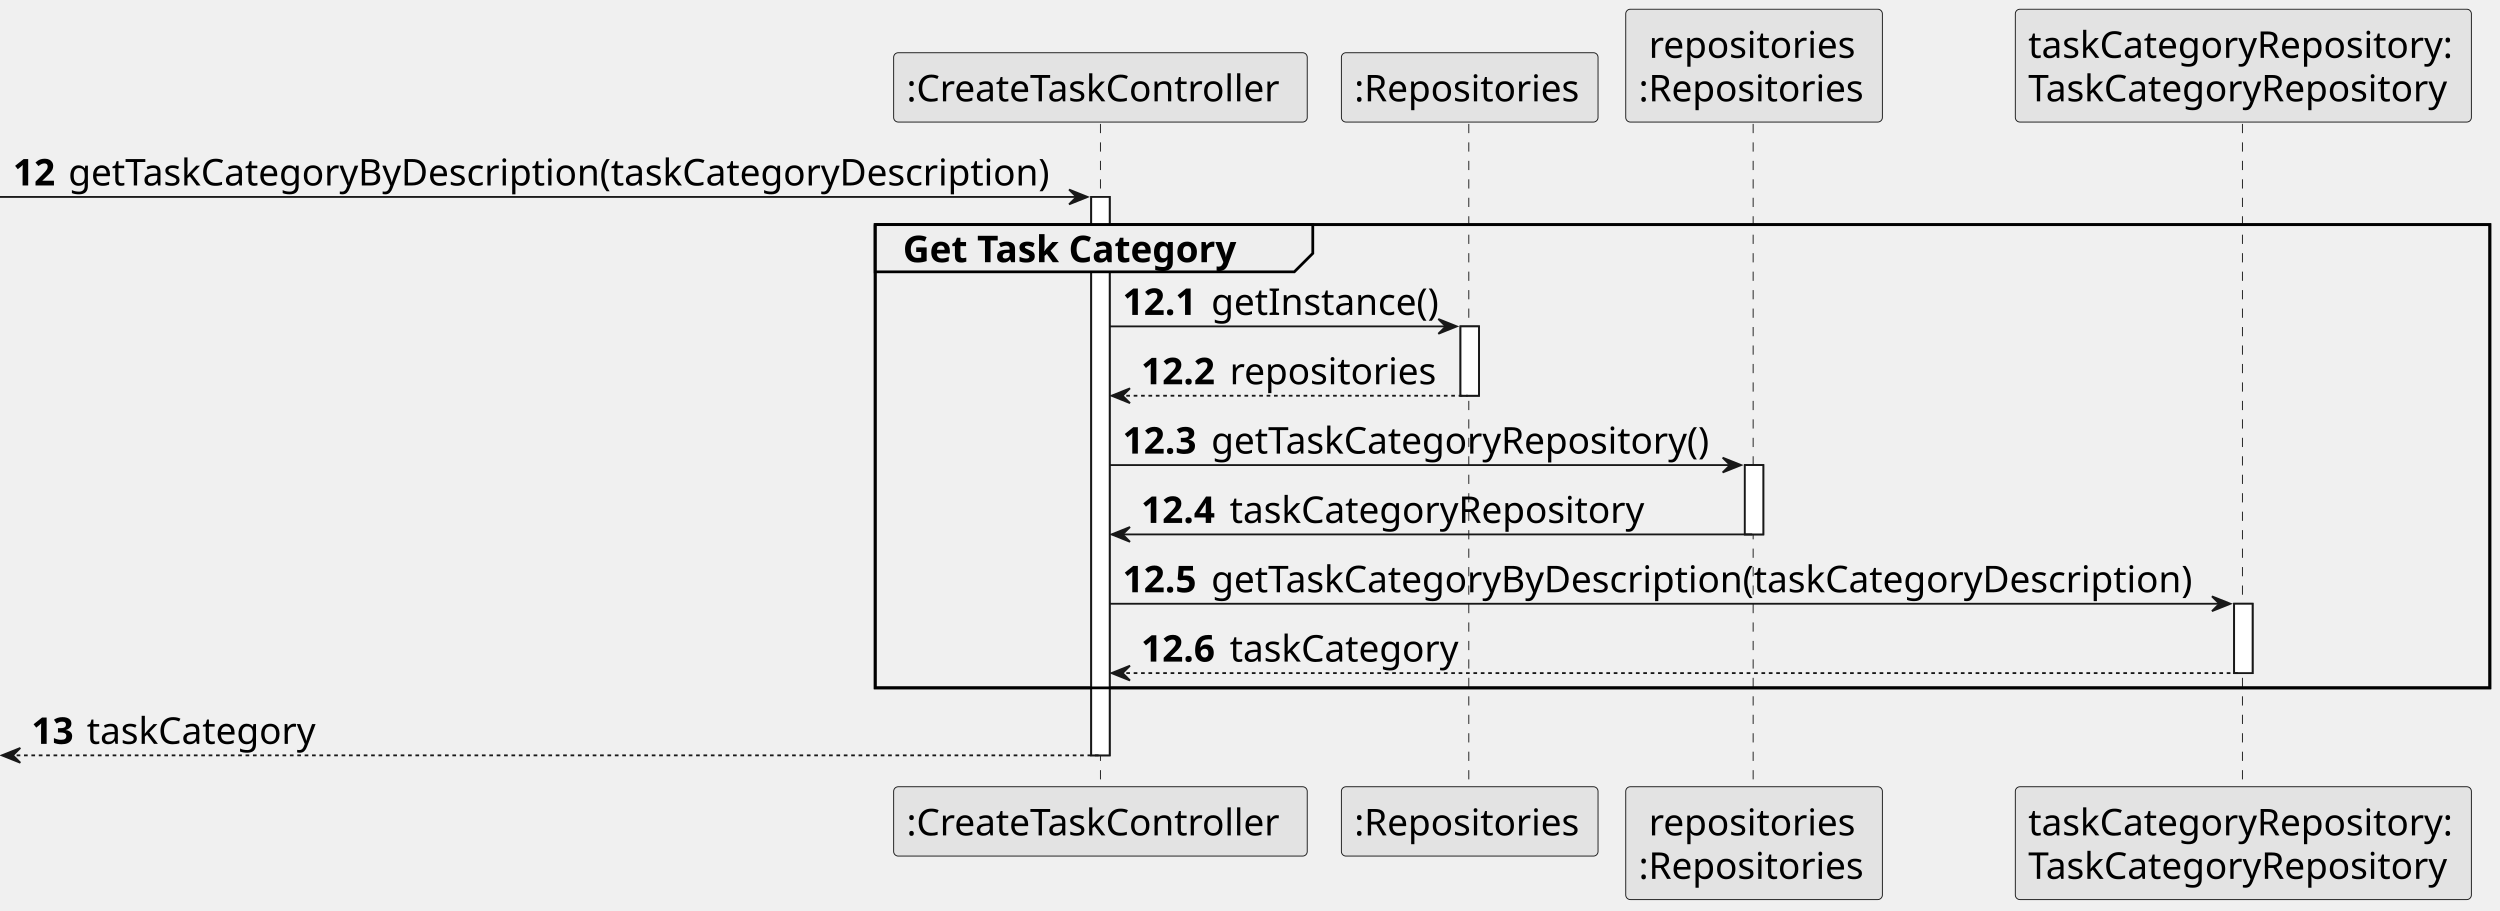
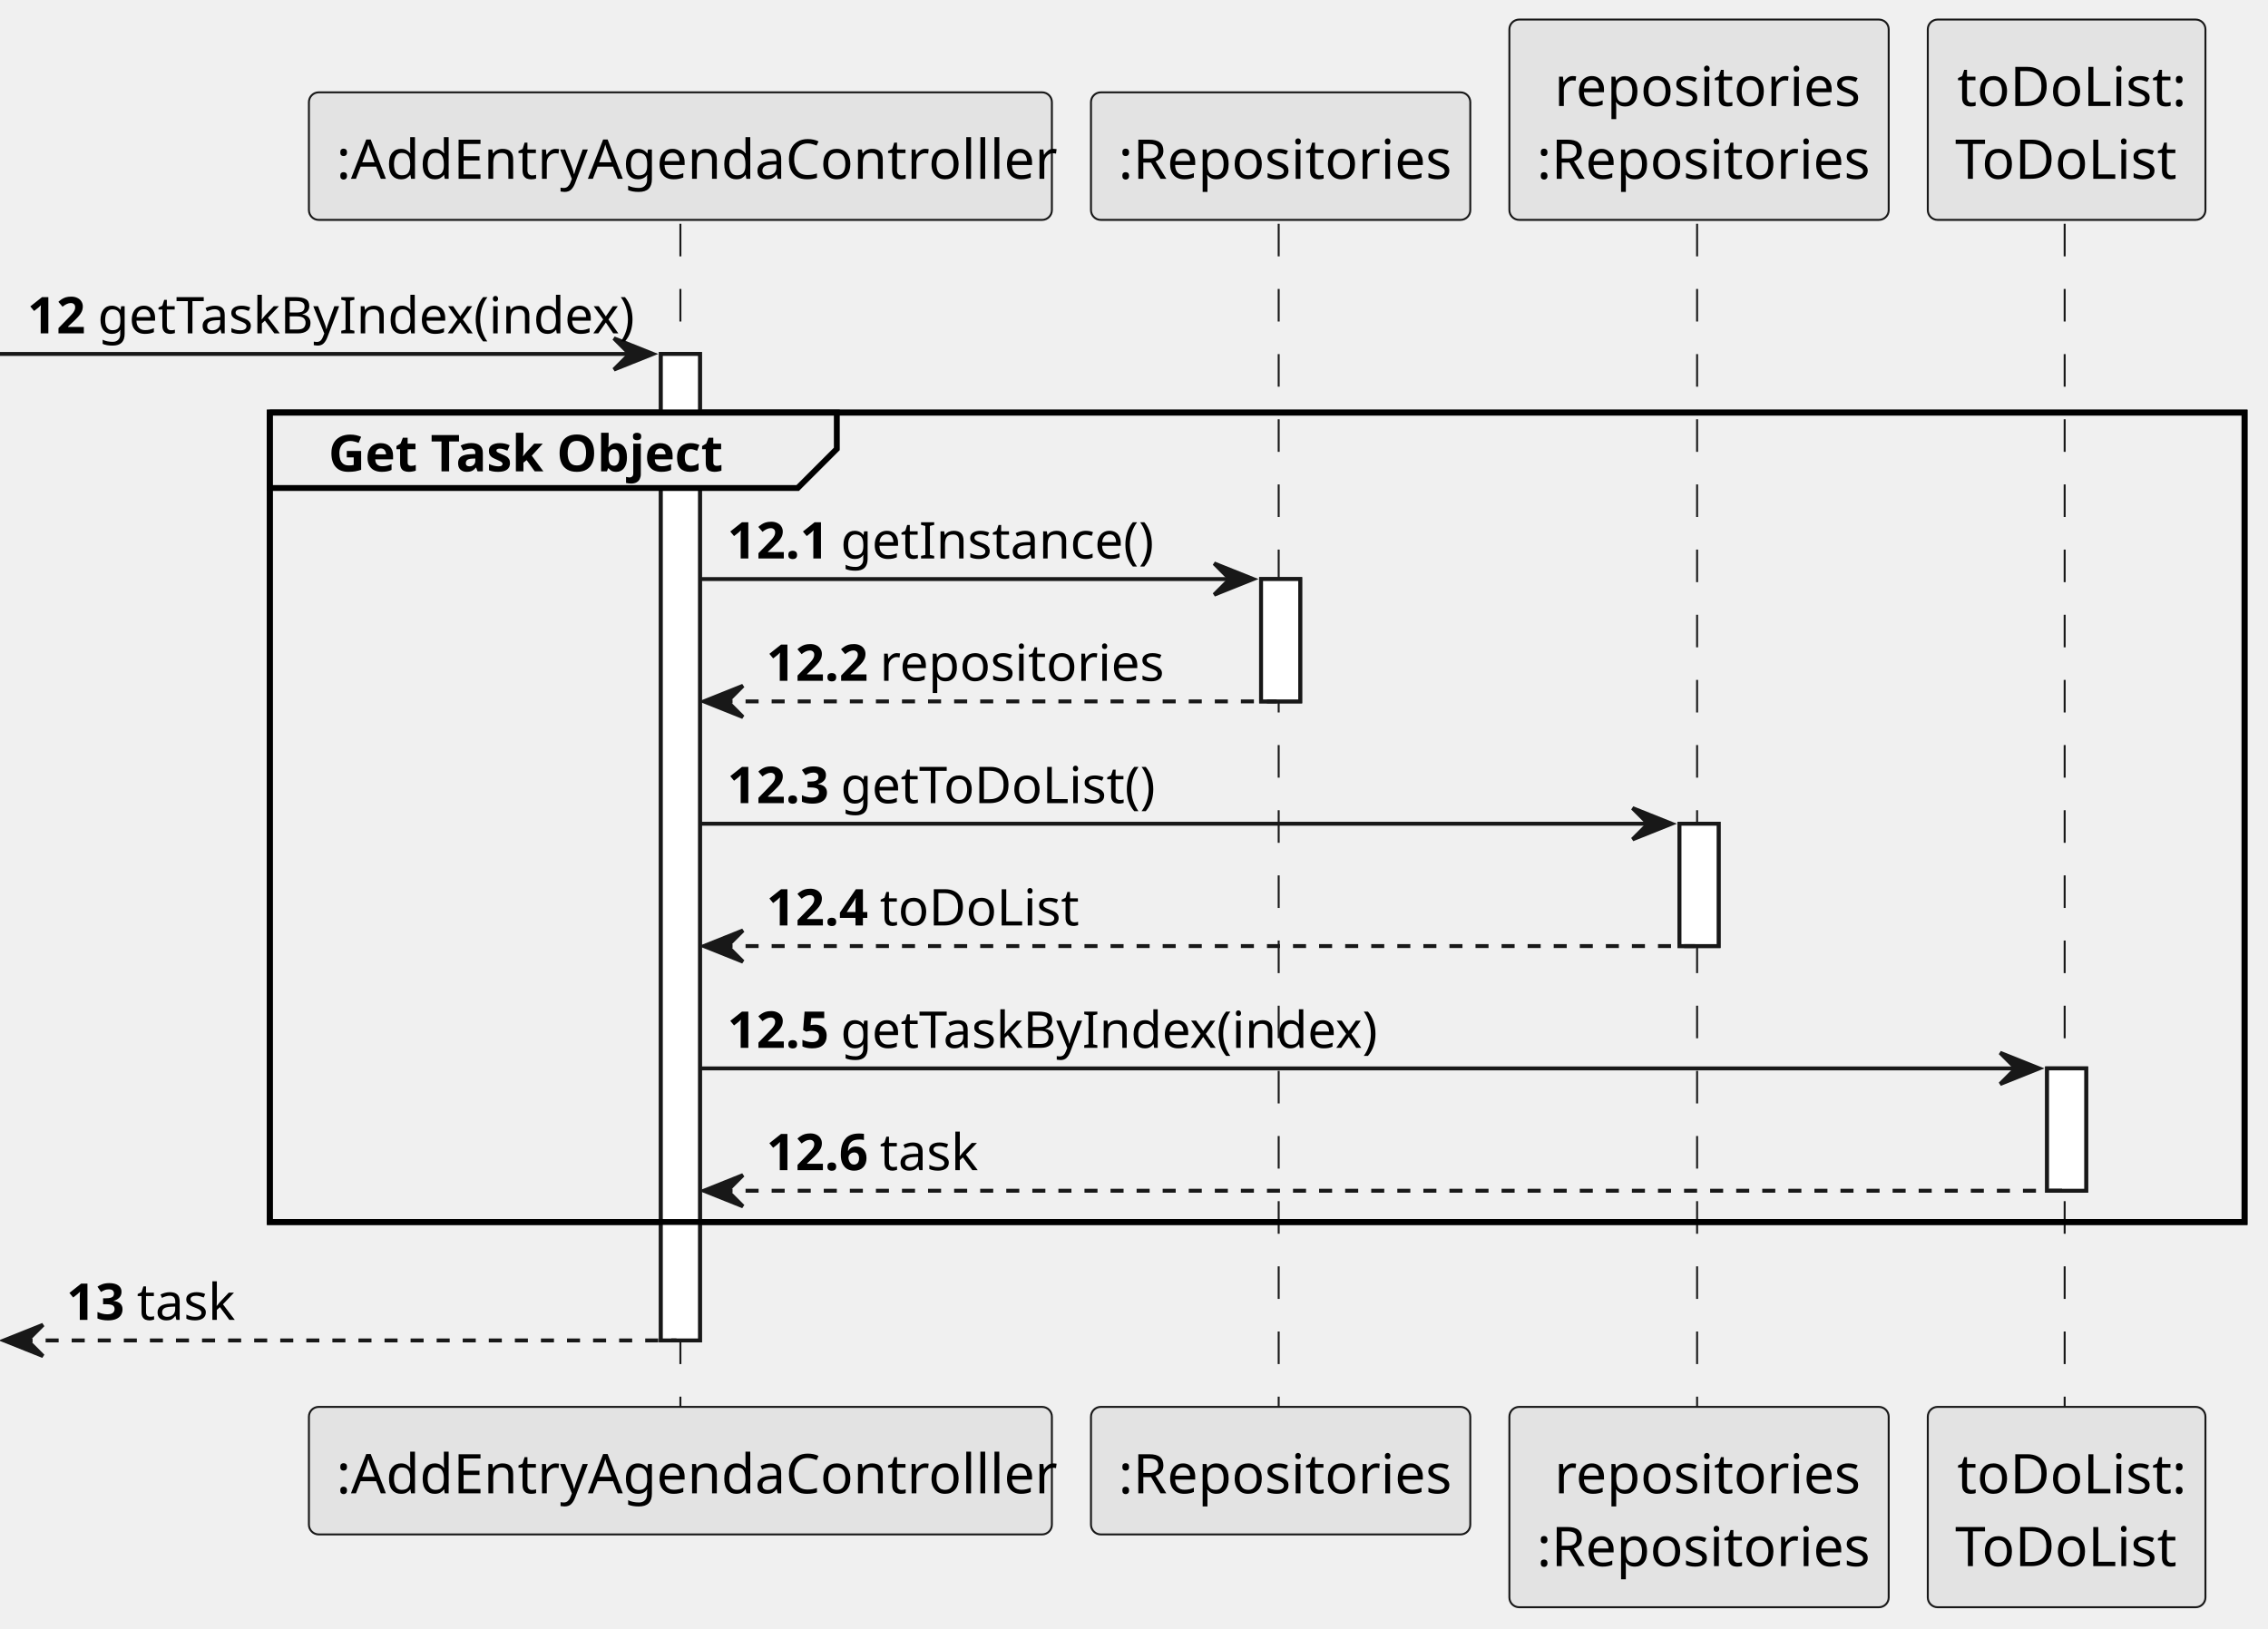
- <svg xmlns="http://www.w3.org/2000/svg" contentStyleType="text/css" height="493px" preserveAspectRatio="none" style="width:1354px;height:493px;background:#FFFFFF;" version="1.1" viewBox="0 0 1354 493" width="1354px" zoomAndPan="magnify">
+ <svg xmlns="http://www.w3.org/2000/svg" contentStyleType="text/css" height="250.2px" preserveAspectRatio="none" style="width:348px;height:250px;background:#FFFFFF;" version="1.1" viewBox="0 0 348 250" width="348px" zoomAndPan="magnify">
  <defs />
  <g>
-     <rect fill="#FFFFFF" height="302.438" style="stroke:#181818;stroke-width:1.0;" width="10" x="591" y="106.664" />
-     <rect fill="#FFFFFF" height="37.555" style="stroke:#181818;stroke-width:1.0;" width="10" x="791" y="176.773" />
-     <rect fill="#FFFFFF" height="37.555" style="stroke:#181818;stroke-width:1.0;" width="10" x="945" y="251.883" />
-     <rect fill="#FFFFFF" height="37.555" style="stroke:#181818;stroke-width:1.0;" width="10" x="1210" y="326.992" />
-     <rect fill="none" height="250.883" style="stroke:#000000;stroke-width:1.5;" width="874.5" x="474" y="121.664" />
-     <line style="stroke:#181818;stroke-width:0.5;stroke-dasharray:5.0,5.0;" x1="596" x2="596" y1="67.109" y2="427.102" />
-     <line style="stroke:#181818;stroke-width:0.5;stroke-dasharray:5.0,5.0;" x1="795.5" x2="795.5" y1="67.109" y2="427.102" />
-     <line style="stroke:#181818;stroke-width:0.5;stroke-dasharray:5.0,5.0;" x1="949.5" x2="949.5" y1="67.109" y2="427.102" />
-     <line style="stroke:#181818;stroke-width:0.5;stroke-dasharray:5.0,5.0;" x1="1214.5" x2="1214.5" y1="67.109" y2="427.102" />
-     <rect fill="#E3E3E3" height="37.555" rx="2.5" ry="2.5" style="stroke:#181818;stroke-width:0.5;" width="224" x="484" y="28.555" />
-     <text fill="#000000" font-family="sans-serif" font-size="20" lengthAdjust="spacing" textLength="210" x="491" y="54.891">:CreateTaskController</text>
-     <rect fill="#E3E3E3" height="37.555" rx="2.5" ry="2.5" style="stroke:#181818;stroke-width:0.5;" width="224" x="484" y="426.102" />
-     <text fill="#000000" font-family="sans-serif" font-size="20" lengthAdjust="spacing" textLength="210" x="491" y="452.438">:CreateTaskController</text>
-     <rect fill="#E3E3E3" height="37.555" rx="2.5" ry="2.5" style="stroke:#181818;stroke-width:0.5;" width="139" x="726.5" y="28.555" />
-     <text fill="#000000" font-family="sans-serif" font-size="20" lengthAdjust="spacing" textLength="125" x="733.5" y="54.891">:Repositories</text>
-     <rect fill="#E3E3E3" height="37.555" rx="2.5" ry="2.5" style="stroke:#181818;stroke-width:0.5;" width="139" x="726.5" y="426.102" />
-     <text fill="#000000" font-family="sans-serif" font-size="20" lengthAdjust="spacing" textLength="125" x="733.5" y="452.438">:Repositories</text>
-     <rect fill="#E3E3E3" height="61.109" rx="2.5" ry="2.5" style="stroke:#181818;stroke-width:0.5;" width="139" x="880.5" y="5" />
-     <text fill="#000000" font-family="sans-serif" font-size="20" lengthAdjust="spacing" textLength="114" x="893" y="31.336">repositories</text>
-     <text fill="#000000" font-family="sans-serif" font-size="20" lengthAdjust="spacing" textLength="125" x="887.5" y="54.891">:Repositories</text>
-     <rect fill="#E3E3E3" height="61.109" rx="2.5" ry="2.5" style="stroke:#181818;stroke-width:0.5;" width="139" x="880.5" y="426.102" />
-     <text fill="#000000" font-family="sans-serif" font-size="20" lengthAdjust="spacing" textLength="114" x="893" y="452.438">repositories</text>
-     <text fill="#000000" font-family="sans-serif" font-size="20" lengthAdjust="spacing" textLength="125" x="887.5" y="475.992">:Repositories</text>
-     <rect fill="#E3E3E3" height="61.109" rx="2.5" ry="2.5" style="stroke:#181818;stroke-width:0.5;" width="247" x="1091.5" y="5" />
-     <text fill="#000000" font-family="sans-serif" font-size="20" lengthAdjust="spacing" textLength="233" x="1098.5" y="31.336">taskCategoryRepository:</text>
-     <text fill="#000000" font-family="sans-serif" font-size="20" lengthAdjust="spacing" textLength="233" x="1098.5" y="54.891">TaskCategoryRepository</text>
-     <rect fill="#E3E3E3" height="61.109" rx="2.5" ry="2.5" style="stroke:#181818;stroke-width:0.5;" width="247" x="1091.5" y="426.102" />
-     <text fill="#000000" font-family="sans-serif" font-size="20" lengthAdjust="spacing" textLength="233" x="1098.5" y="452.438">taskCategoryRepository:</text>
-     <text fill="#000000" font-family="sans-serif" font-size="20" lengthAdjust="spacing" textLength="233" x="1098.5" y="475.992">TaskCategoryRepository</text>
-     <rect fill="#FFFFFF" height="302.438" style="stroke:#181818;stroke-width:1.0;" width="10" x="591" y="106.664" />
-     <rect fill="#FFFFFF" height="37.555" style="stroke:#181818;stroke-width:1.0;" width="10" x="791" y="176.773" />
-     <rect fill="#FFFFFF" height="37.555" style="stroke:#181818;stroke-width:1.0;" width="10" x="945" y="251.883" />
-     <rect fill="#FFFFFF" height="37.555" style="stroke:#181818;stroke-width:1.0;" width="10" x="1210" y="326.992" />
-     <polygon fill="#181818" points="579,102.664,589,106.664,579,110.664,583,106.664" style="stroke:#181818;stroke-width:1.0;" />
-     <line style="stroke:#181818;stroke-width:1.0;" x1="0" x2="585" y1="106.664" y2="106.664" />
-     <text fill="#000000" font-family="sans-serif" font-size="20" font-weight="bold" lengthAdjust="spacing" textLength="26" x="7" y="100.445">12</text>
-     <text fill="#000000" font-family="sans-serif" font-size="20" lengthAdjust="spacing" textLength="542" x="37" y="100.445">getTaskCategoryByDescription(taskCategoryDescription)</text>
-     <path d="M474,121.664 L711,121.664 L711,137.219 L701,147.219 L474,147.219 L474,121.664 " fill="#EEEEEE" style="stroke:#000000;stroke-width:1.5;" />
-     <rect fill="none" height="250.883" style="stroke:#000000;stroke-width:1.5;" width="874.5" x="474" y="121.664" />
-     <text fill="#000000" font-family="sans-serif" font-size="20" font-weight="bold" lengthAdjust="spacing" textLength="192" x="489" y="142">Get Task Category</text>
-     <polygon fill="#181818" points="779,172.773,789,176.773,779,180.773,783,176.773" style="stroke:#181818;stroke-width:1.0;" />
-     <line style="stroke:#181818;stroke-width:1.0;" x1="601" x2="785" y1="176.773" y2="176.773" />
-     <text fill="#000000" font-family="sans-serif" font-size="20" font-weight="bold" lengthAdjust="spacing" textLength="44" x="608" y="170.555">12.1</text>
-     <text fill="#000000" font-family="sans-serif" font-size="20" lengthAdjust="spacing" textLength="123" x="656" y="170.555">getInstance()</text>
-     <polygon fill="#181818" points="612,210.328,602,214.328,612,218.328,608,214.328" style="stroke:#181818;stroke-width:1.0;" />
-     <line style="stroke:#181818;stroke-width:1.0;stroke-dasharray:2.0,2.0;" x1="606" x2="795" y1="214.328" y2="214.328" />
-     <text fill="#000000" font-family="sans-serif" font-size="20" font-weight="bold" lengthAdjust="spacing" textLength="44" x="618" y="208.109">12.2</text>
-     <text fill="#000000" font-family="sans-serif" font-size="20" lengthAdjust="spacing" textLength="114" x="666" y="208.109">repositories</text>
-     <polygon fill="#181818" points="933,247.883,943,251.883,933,255.883,937,251.883" style="stroke:#181818;stroke-width:1.0;" />
-     <line style="stroke:#181818;stroke-width:1.0;" x1="601" x2="939" y1="251.883" y2="251.883" />
-     <text fill="#000000" font-family="sans-serif" font-size="20" font-weight="bold" lengthAdjust="spacing" textLength="44" x="608" y="245.664">12.3</text>
-     <text fill="#000000" font-family="sans-serif" font-size="20" lengthAdjust="spacing" textLength="277" x="656" y="245.664">getTaskCategoryRepository()</text>
-     <polygon fill="#181818" points="612,285.438,602,289.438,612,293.438,608,289.438" style="stroke:#181818;stroke-width:1.0;" />
-     <line style="stroke:#181818;stroke-width:1.0;" x1="606" x2="949" y1="289.438" y2="289.438" />
-     <text fill="#000000" font-family="sans-serif" font-size="20" font-weight="bold" lengthAdjust="spacing" textLength="44" x="618" y="283.219">12.4</text>
-     <text fill="#000000" font-family="sans-serif" font-size="20" lengthAdjust="spacing" textLength="227" x="666" y="283.219">taskCategoryRepository</text>
-     <polygon fill="#181818" points="1198,322.992,1208,326.992,1198,330.992,1202,326.992" style="stroke:#181818;stroke-width:1.0;" />
-     <line style="stroke:#181818;stroke-width:1.0;" x1="601" x2="1204" y1="326.992" y2="326.992" />
-     <text fill="#000000" font-family="sans-serif" font-size="20" font-weight="bold" lengthAdjust="spacing" textLength="44" x="608" y="320.773">12.5</text>
-     <text fill="#000000" font-family="sans-serif" font-size="20" lengthAdjust="spacing" textLength="542" x="656" y="320.773">getTaskCategoryByDescription(taskCategoryDescription)</text>
-     <polygon fill="#181818" points="612,360.547,602,364.547,612,368.547,608,364.547" style="stroke:#181818;stroke-width:1.0;" />
-     <line style="stroke:#181818;stroke-width:1.0;stroke-dasharray:2.0,2.0;" x1="606" x2="1214" y1="364.547" y2="364.547" />
-     <text fill="#000000" font-family="sans-serif" font-size="20" font-weight="bold" lengthAdjust="spacing" textLength="44" x="618" y="358.328">12.6</text>
-     <text fill="#000000" font-family="sans-serif" font-size="20" lengthAdjust="spacing" textLength="125" x="666" y="358.328">taskCategory</text>
-     <polygon fill="#181818" points="11,405.102,1,409.102,11,413.102,7,409.102" style="stroke:#181818;stroke-width:1.0;" />
-     <line style="stroke:#181818;stroke-width:1.0;stroke-dasharray:2.0,2.0;" x1="5" x2="595" y1="409.102" y2="409.102" />
-     <text fill="#000000" font-family="sans-serif" font-size="20" font-weight="bold" lengthAdjust="spacing" textLength="26" x="17" y="402.883">13</text>
-     <text fill="#000000" font-family="sans-serif" font-size="20" lengthAdjust="spacing" textLength="125" x="47" y="402.883">taskCategory</text>
+     <rect fill="#FFFFFF" height="151.397" style="stroke:#181818;stroke-width:0.6;" width="6" x="101.4" y="54.32" />
+     <rect fill="#FFFFFF" height="18.775" style="stroke:#181818;stroke-width:0.6;" width="6" x="193.5" y="88.869" />
+     <rect fill="#FFFFFF" height="18.775" style="stroke:#181818;stroke-width:0.6;" width="6" x="257.7" y="126.418" />
+     <rect fill="#FFFFFF" height="18.775" style="stroke:#181818;stroke-width:0.6;" width="6" x="314.1" y="163.968" />
+     <rect fill="none" height="124.222" style="stroke:#000000;stroke-width:0.9;" width="303" x="41.4" y="63.32" />
+     <line style="stroke:#181818;stroke-width:0.3;stroke-dasharray:5.0,5.0;" x1="104.4" x2="104.4" y1="34.345" y2="216.517" />
+     <line style="stroke:#181818;stroke-width:0.3;stroke-dasharray:5.0,5.0;" x1="196.2" x2="196.2" y1="34.345" y2="216.517" />
+     <line style="stroke:#181818;stroke-width:0.3;stroke-dasharray:5.0,5.0;" x1="260.4" x2="260.4" y1="34.345" y2="216.517" />
+     <line style="stroke:#181818;stroke-width:0.3;stroke-dasharray:5.0,5.0;" x1="316.8" x2="316.8" y1="34.345" y2="216.517" />
+     <rect fill="#E3E3E3" height="19.573" rx="1.5" ry="1.5" style="stroke:#181818;stroke-width:0.3;" width="114" x="47.4" y="14.173" />
+     <text fill="#000000" font-family="sans-serif" font-size="8.4" lengthAdjust="spacing" textLength="105.6" x="51.6" y="27.437">:AddEntryAgendaControlller</text>
+     <rect fill="#E3E3E3" height="19.573" rx="1.5" ry="1.5" style="stroke:#181818;stroke-width:0.3;" width="114" x="47.4" y="215.917" />
+     <text fill="#000000" font-family="sans-serif" font-size="8.4" lengthAdjust="spacing" textLength="105.6" x="51.6" y="229.181">:AddEntryAgendaControlller</text>
+     <rect fill="#E3E3E3" height="19.573" rx="1.5" ry="1.5" style="stroke:#181818;stroke-width:0.3;" width="58.2" x="167.4" y="14.173" />
+     <text fill="#000000" font-family="sans-serif" font-size="8.4" lengthAdjust="spacing" textLength="49.8" x="171.6" y="27.437">:Repositories</text>
+     <rect fill="#E3E3E3" height="19.573" rx="1.5" ry="1.5" style="stroke:#181818;stroke-width:0.3;" width="58.2" x="167.4" y="215.917" />
+     <text fill="#000000" font-family="sans-serif" font-size="8.4" lengthAdjust="spacing" textLength="49.8" x="171.6" y="229.181">:Repositories</text>
+     <rect fill="#E3E3E3" height="30.745" rx="1.5" ry="1.5" style="stroke:#181818;stroke-width:0.3;" width="58.2" x="231.6" y="3" />
+     <text fill="#000000" font-family="sans-serif" font-size="8.4" lengthAdjust="spacing" textLength="44.4" x="238.5" y="16.265">repositories</text>
+     <text fill="#000000" font-family="sans-serif" font-size="8.4" lengthAdjust="spacing" textLength="49.8" x="235.8" y="27.437">:Repositories</text>
+     <rect fill="#E3E3E3" height="30.745" rx="1.5" ry="1.5" style="stroke:#181818;stroke-width:0.3;" width="58.2" x="231.6" y="215.917" />
+     <text fill="#000000" font-family="sans-serif" font-size="8.4" lengthAdjust="spacing" textLength="44.4" x="238.5" y="229.181">repositories</text>
+     <text fill="#000000" font-family="sans-serif" font-size="8.4" lengthAdjust="spacing" textLength="49.8" x="235.8" y="240.354">:Repositories</text>
+     <rect fill="#E3E3E3" height="30.745" rx="1.5" ry="1.5" style="stroke:#181818;stroke-width:0.3;" width="42.6" x="295.8" y="3" />
+     <text fill="#000000" font-family="sans-serif" font-size="8.4" lengthAdjust="spacing" textLength="33.6" x="300.3" y="16.265">toDoList:</text>
+     <text fill="#000000" font-family="sans-serif" font-size="8.4" lengthAdjust="spacing" textLength="34.2" x="300" y="27.437">ToDoList</text>
+     <rect fill="#E3E3E3" height="30.745" rx="1.5" ry="1.5" style="stroke:#181818;stroke-width:0.3;" width="42.6" x="295.8" y="215.917" />
+     <text fill="#000000" font-family="sans-serif" font-size="8.4" lengthAdjust="spacing" textLength="33.6" x="300.3" y="229.181">toDoList:</text>
+     <text fill="#000000" font-family="sans-serif" font-size="8.4" lengthAdjust="spacing" textLength="34.2" x="300" y="240.354">ToDoList</text>
+     <rect fill="#FFFFFF" height="151.397" style="stroke:#181818;stroke-width:0.6;" width="6" x="101.4" y="54.32" />
+     <rect fill="#FFFFFF" height="18.775" style="stroke:#181818;stroke-width:0.6;" width="6" x="193.5" y="88.869" />
+     <rect fill="#FFFFFF" height="18.775" style="stroke:#181818;stroke-width:0.6;" width="6" x="257.7" y="126.418" />
+     <rect fill="#FFFFFF" height="18.775" style="stroke:#181818;stroke-width:0.6;" width="6" x="314.1" y="163.968" />
+     <polygon fill="#181818" points="94.2,51.92,100.2,54.32,94.2,56.72,96.6,54.32" style="stroke:#181818;stroke-width:0.6;" />
+     <line style="stroke:#181818;stroke-width:0.6;" x1="0" x2="97.8" y1="54.32" y2="54.32" />
+     <text fill="#000000" font-family="sans-serif" font-size="7.8" font-weight="bold" lengthAdjust="spacing" textLength="8.4" x="4.2" y="51.162">12</text>
+     <text fill="#000000" font-family="sans-serif" font-size="7.8" lengthAdjust="spacing" textLength="79.2" x="15" y="51.162">getTaskByIndex(index)</text>
+     <path d="M41.4,63.32 L128.4,63.32 L128.4,68.894 L122.4,74.894 L41.4,74.894 L41.4,63.32 " fill="#EEEEEE" style="stroke:#000000;stroke-width:0.9;" />
+     <rect fill="none" height="124.222" style="stroke:#000000;stroke-width:0.9;" width="303" x="41.4" y="63.32" />
+     <text fill="#000000" font-family="sans-serif" font-size="7.8" font-weight="bold" lengthAdjust="spacing" textLength="60" x="50.4" y="72.337">Get Task Object</text>
+     <polygon fill="#181818" points="186.3,86.469,192.3,88.869,186.3,91.269,188.7,88.869" style="stroke:#181818;stroke-width:0.6;" />
+     <line style="stroke:#181818;stroke-width:0.6;" x1="107.4" x2="189.9" y1="88.869" y2="88.869" />
+     <text fill="#000000" font-family="sans-serif" font-size="7.8" font-weight="bold" lengthAdjust="spacing" textLength="15" x="111.6" y="85.712">12.1</text>
+     <text fill="#000000" font-family="sans-serif" font-size="7.8" lengthAdjust="spacing" textLength="45" x="129" y="85.712">getInstance()</text>
+     <polygon fill="#181818" points="114,105.244,108,107.644,114,110.044,111.6,107.644" style="stroke:#181818;stroke-width:0.6;" />
+     <line style="stroke:#181818;stroke-width:0.6;stroke-dasharray:2.0,2.0;" x1="110.4" x2="195.9" y1="107.644" y2="107.644" />
+     <text fill="#000000" font-family="sans-serif" font-size="7.8" font-weight="bold" lengthAdjust="spacing" textLength="15" x="117.6" y="104.486">12.2</text>
+     <text fill="#000000" font-family="sans-serif" font-size="7.8" lengthAdjust="spacing" textLength="40.2" x="135" y="104.486">repositories</text>
+     <polygon fill="#181818" points="250.5,124.018,256.5,126.418,250.5,128.818,252.9,126.418" style="stroke:#181818;stroke-width:0.6;" />
+     <line style="stroke:#181818;stroke-width:0.6;" x1="107.4" x2="254.1" y1="126.418" y2="126.418" />
+     <text fill="#000000" font-family="sans-serif" font-size="7.8" font-weight="bold" lengthAdjust="spacing" textLength="15" x="111.6" y="123.261">12.3</text>
+     <text fill="#000000" font-family="sans-serif" font-size="7.8" lengthAdjust="spacing" textLength="46.2" x="129" y="123.261">getToDoList()</text>
+     <polygon fill="#181818" points="114,142.793,108,145.193,114,147.593,111.6,145.193" style="stroke:#181818;stroke-width:0.6;" />
+     <line style="stroke:#181818;stroke-width:0.6;stroke-dasharray:2.0,2.0;" x1="110.4" x2="260.1" y1="145.193" y2="145.193" />
+     <text fill="#000000" font-family="sans-serif" font-size="7.8" font-weight="bold" lengthAdjust="spacing" textLength="15" x="117.6" y="142.035">12.4</text>
+     <text fill="#000000" font-family="sans-serif" font-size="7.8" lengthAdjust="spacing" textLength="28.8" x="135" y="142.035">toDoList</text>
+     <polygon fill="#181818" points="306.9,161.568,312.9,163.968,306.9,166.368,309.3,163.968" style="stroke:#181818;stroke-width:0.6;" />
+     <line style="stroke:#181818;stroke-width:0.6;" x1="107.4" x2="310.5" y1="163.968" y2="163.968" />
+     <text fill="#000000" font-family="sans-serif" font-size="7.8" font-weight="bold" lengthAdjust="spacing" textLength="15" x="111.6" y="160.81">12.5</text>
+     <text fill="#000000" font-family="sans-serif" font-size="7.8" lengthAdjust="spacing" textLength="79.2" x="129" y="160.81">getTaskByIndex(index)</text>
+     <polygon fill="#181818" points="114,180.342,108,182.742,114,185.142,111.6,182.742" style="stroke:#181818;stroke-width:0.6;" />
+     <line style="stroke:#181818;stroke-width:0.6;stroke-dasharray:2.0,2.0;" x1="110.4" x2="316.5" y1="182.742" y2="182.742" />
+     <text fill="#000000" font-family="sans-serif" font-size="7.8" font-weight="bold" lengthAdjust="spacing" textLength="15" x="117.6" y="179.585">12.6</text>
+     <text fill="#000000" font-family="sans-serif" font-size="7.8" lengthAdjust="spacing" textLength="15" x="135" y="179.585">task</text>
+     <polygon fill="#181818" points="6.6,203.317,0.6,205.717,6.6,208.117,4.2,205.717" style="stroke:#181818;stroke-width:0.6;" />
+     <line style="stroke:#181818;stroke-width:0.6;stroke-dasharray:2.0,2.0;" x1="3" x2="103.8" y1="205.717" y2="205.717" />
+     <text fill="#000000" font-family="sans-serif" font-size="7.8" font-weight="bold" lengthAdjust="spacing" textLength="8.4" x="10.2" y="202.559">13</text>
+     <text fill="#000000" font-family="sans-serif" font-size="7.8" lengthAdjust="spacing" textLength="15" x="21" y="202.559">task</text>
  </g>
</svg>
